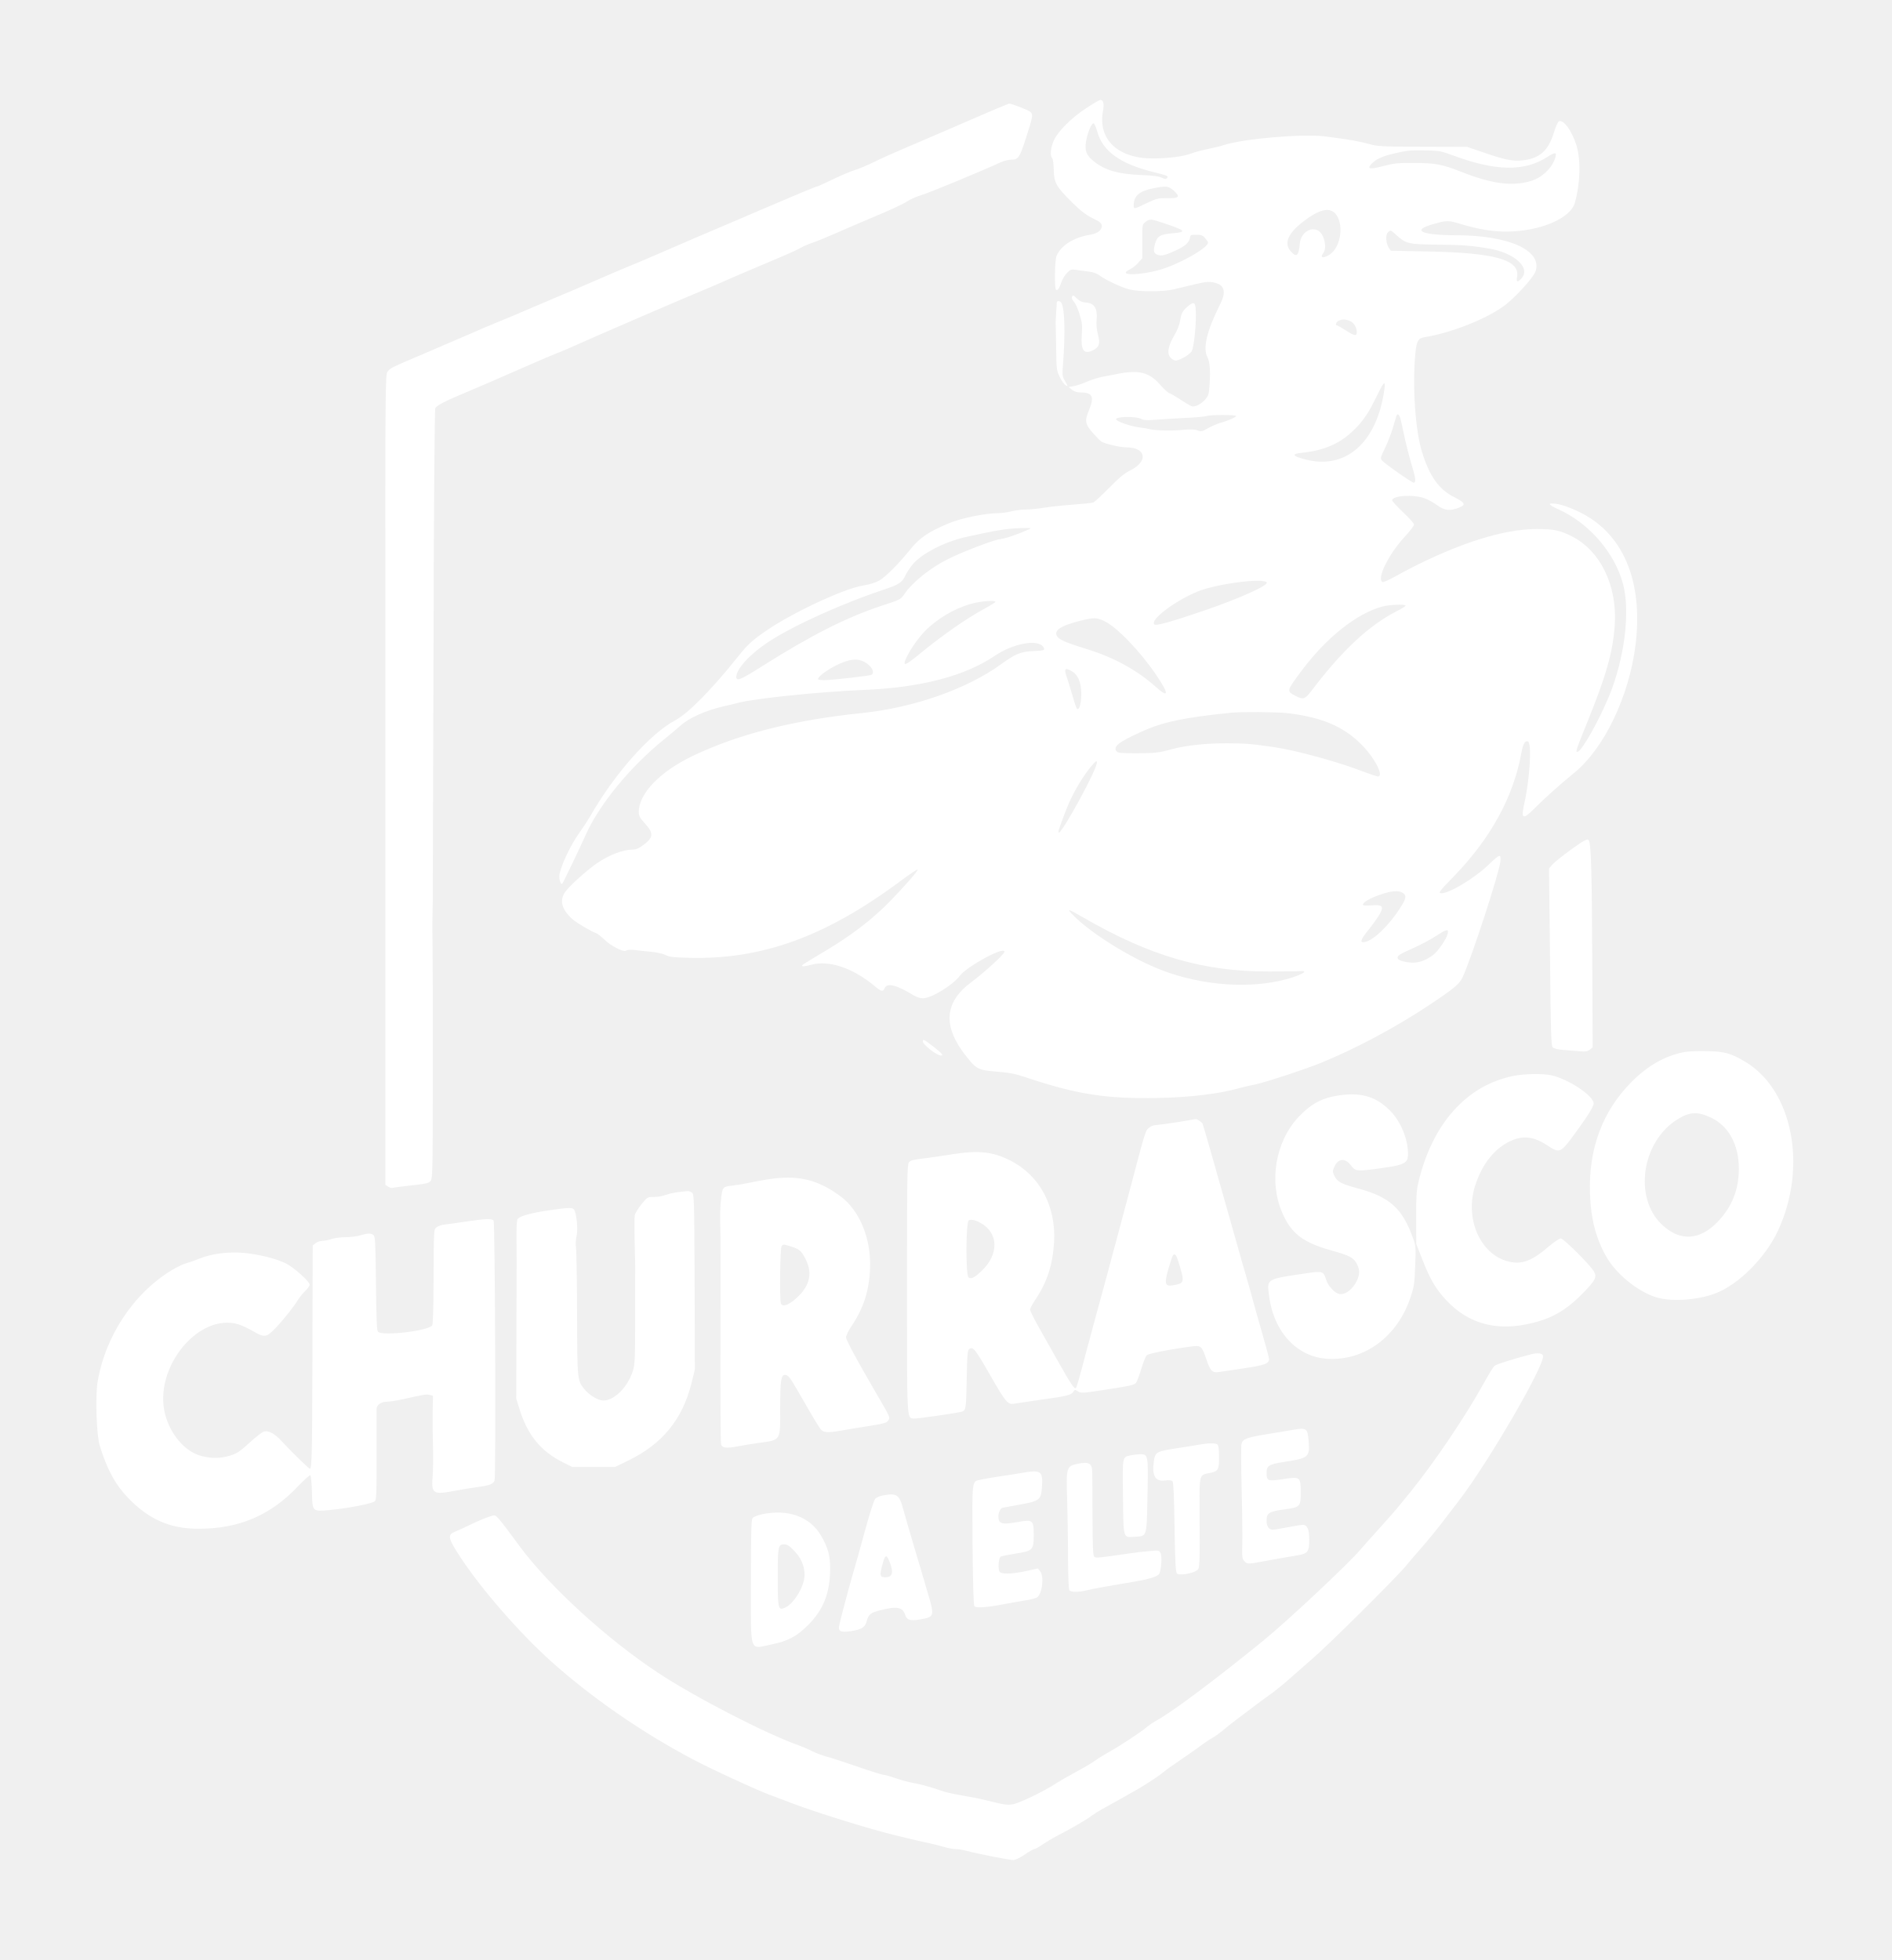
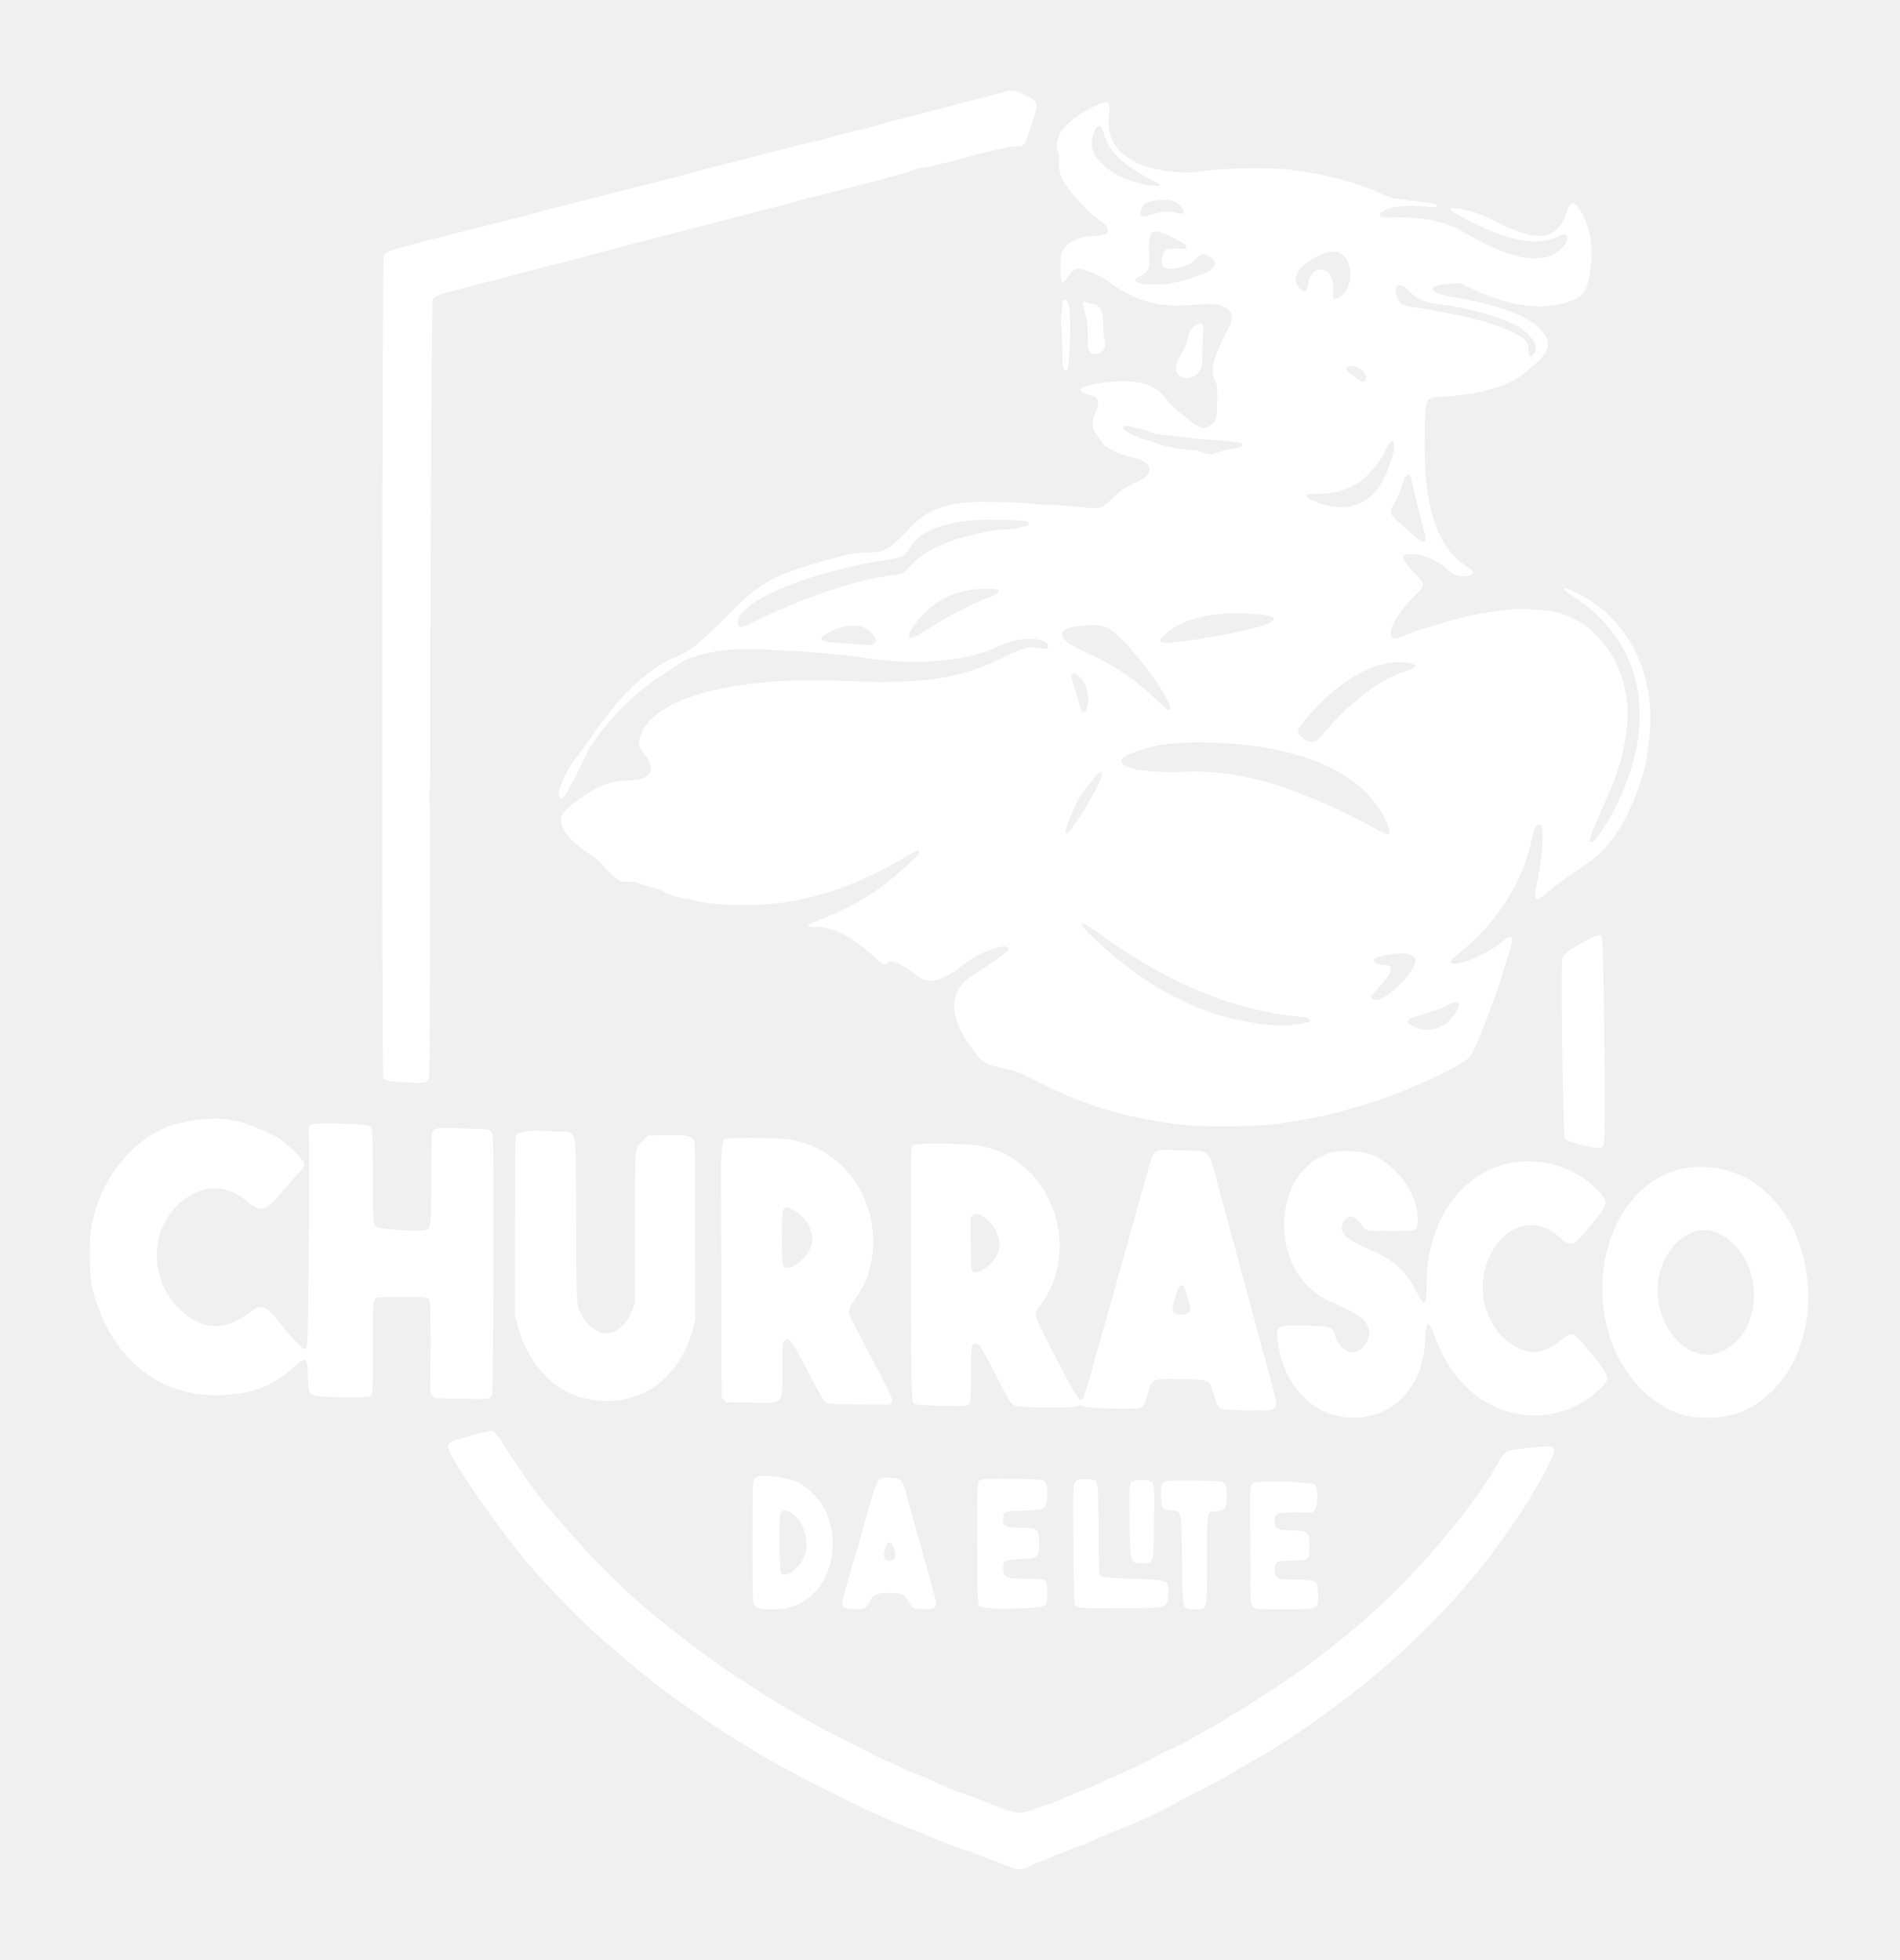
- <svg xmlns="http://www.w3.org/2000/svg" viewBox="488 476 1552 1608" width="1552" height="1608">
+ <svg xmlns="http://www.w3.org/2000/svg" viewBox="742 743 2307 2381" width="2307" height="2381">
  <defs>
    
  </defs>
-   <g transform="translate(0,2552) scale(0.1,-0.1)">
-     <path fill="#FFFFFF" d="M13788 19871 c-121 -80 -228 -187 -263 -263 -26 -56 -33 -126 -14 -145 7 -7 12 -49 13 -96 2 -106 20 -138 149 -266 71 -70 112 -102 168 -130 61 -30 75 -41 77 -62 4 -34 -34 -65 -91 -74 -137 -21 -245 -89 -280 -175 -15 -36 -18 -262 -5 -276 12 -12 27 7 43 56 9 28 31 64 48 81 29 30 34 31 81 24 28 -4 75 -10 103 -14 30 -4 65 -16 80 -29 46 -36 188 -103 250 -117 81 -20 278 -19 361 1 185 45 220 53 258 59 54 8 119 -9 139 -38 24 -35 18 -77 -25 -162 -100 -200 -133 -341 -96 -413 20 -40 26 -110 19 -218 -6 -90 -9 -100 -37 -132 -35 -40 -87 -65 -113 -54 -10 4 -50 28 -89 53 -38 26 -80 49 -91 53 -12 4 -47 36 -77 71 -90 102 -177 123 -356 86 -25 -5 -74 -14 -110 -21 -35 -6 -95 -25 -133 -41 -37 -17 -87 -33 -110 -37 l-41 -7 28 -23 c20 -15 42 -22 75 -22 92 0 109 -37 66 -140 -39 -92 -35 -118 29 -191 30 -34 62 -67 71 -72 36 -20 153 -47 203 -47 162 0 185 -111 38 -187 -55 -28 -96 -62 -181 -149 -60 -61 -118 -114 -127 -117 -9 -3 -84 -11 -165 -17 -81 -6 -187 -17 -236 -25 -48 -8 -115 -15 -150 -15 -34 0 -89 -7 -120 -15 -32 -8 -81 -15 -110 -15 -106 -1 -300 -40 -401 -82 -165 -68 -244 -121 -319 -216 -95 -118 -204 -227 -256 -256 -32 -17 -84 -33 -137 -41 -154 -25 -587 -228 -794 -373 -114 -79 -148 -111 -227 -210 -210 -264 -410 -467 -513 -521 -205 -108 -498 -437 -698 -787 -23 -39 -61 -97 -85 -130 -77 -104 -168 -300 -169 -365 0 -36 15 -70 25 -58 8 9 147 299 191 398 112 252 368 564 651 791 44 36 101 83 126 106 70 64 211 127 354 159 33 7 87 20 120 29 145 37 658 90 1035 106 464 19 826 114 1071 280 153 104 361 140 399 69 14 -25 8 -26 -95 -31 -92 -5 -140 -25 -251 -106 -282 -205 -721 -359 -1145 -402 -561 -58 -1014 -173 -1389 -353 -268 -129 -440 -308 -440 -459 0 -31 8 -47 50 -93 76 -84 72 -117 -24 -186 -26 -19 -51 -29 -75 -29 -79 0 -192 -43 -291 -110 -80 -54 -231 -190 -264 -238 -48 -70 -29 -143 60 -223 32 -29 157 -103 191 -113 12 -4 42 -27 66 -50 56 -56 164 -111 183 -95 10 8 33 9 72 5 31 -4 93 -11 137 -15 46 -4 95 -16 115 -26 29 -16 63 -20 194 -23 597 -16 1124 176 1734 631 73 54 136 96 139 93 7 -7 -94 -123 -221 -255 -148 -152 -316 -281 -533 -411 -214 -128 -198 -118 -190 -126 4 -4 34 1 68 10 146 42 344 -24 523 -173 56 -48 69 -50 84 -16 20 44 100 24 242 -64 19 -11 51 -21 70 -21 70 0 244 106 304 185 61 79 366 244 366 197 0 -19 -168 -173 -271 -249 -225 -166 -238 -365 -41 -611 83 -105 97 -111 249 -124 104 -8 150 -17 243 -48 411 -138 656 -176 1075 -168 264 5 497 33 661 78 40 11 107 27 149 35 79 17 395 120 525 173 281 113 617 292 895 477 204 136 246 171 273 227 71 153 301 856 310 951 6 65 -5 61 -97 -27 -119 -115 -334 -243 -393 -234 -20 3 -7 20 108 138 303 313 488 651 554 1012 14 76 29 104 54 95 33 -13 16 -306 -30 -509 -29 -131 -12 -137 89 -35 77 78 212 198 321 287 244 198 450 628 502 1045 60 478 -72 849 -369 1043 -90 59 -221 113 -291 120 -65 6 -55 -9 31 -48 251 -114 461 -358 528 -615 59 -226 11 -608 -115 -915 -84 -203 -220 -445 -258 -458 -21 -7 -14 14 74 231 159 390 215 587 230 807 23 324 -119 615 -356 732 -99 49 -142 57 -285 58 -293 0 -705 -138 -1167 -393 -48 -27 -92 -46 -98 -42 -47 29 51 229 183 371 42 46 77 91 77 100 0 9 -40 54 -90 101 -49 47 -90 91 -90 98 0 40 178 51 269 16 28 -10 74 -36 102 -57 59 -43 104 -48 179 -18 57 23 49 40 -40 85 -126 63 -202 169 -264 368 -56 176 -81 545 -56 805 11 114 22 131 83 141 205 34 478 139 632 246 92 63 257 243 273 297 51 169 -223 292 -654 292 -287 1 -369 40 -188 91 116 33 122 33 234 -1 139 -41 253 -60 362 -60 276 0 531 106 567 237 45 160 50 352 12 473 -38 119 -104 210 -143 195 -8 -3 -27 -46 -42 -95 -46 -149 -118 -211 -258 -226 -80 -8 -145 5 -318 65 l-135 46 -365 1 c-342 1 -370 3 -440 23 -75 21 -184 40 -360 62 -184 23 -672 -19 -830 -71 -30 -10 -92 -25 -138 -34 -46 -9 -106 -26 -133 -36 -58 -23 -189 -40 -313 -40 -287 0 -451 157 -408 390 11 58 3 90 -22 90 -8 0 -61 -31 -118 -69z m93 -190 c44 -161 186 -264 458 -332 123 -30 130 -34 113 -51 -9 -9 -19 -7 -44 5 -23 11 -72 17 -163 21 -191 7 -302 39 -394 114 -60 48 -74 86 -62 162 12 72 46 153 62 148 7 -2 20 -32 30 -67z m2924 -198 c344 -128 581 -131 766 -12 69 45 84 42 64 -14 -28 -81 -109 -156 -197 -182 -155 -46 -321 -24 -578 78 -154 60 -208 70 -385 70 -131 1 -163 -3 -250 -26 -110 -29 -134 -24 -94 19 35 37 87 62 181 84 119 27 130 28 263 26 113 -2 126 -5 230 -43z m-2300 -284 c60 -53 50 -67 -47 -65 -78 1 -88 -1 -172 -41 -104 -50 -106 -51 -106 -18 0 78 45 117 159 140 105 21 126 19 166 -16z m1325 -187 c79 -80 52 -282 -45 -342 -53 -33 -80 -25 -50 14 32 42 10 147 -36 180 -62 43 -147 -12 -156 -99 -9 -107 -28 -122 -77 -64 -55 64 -19 147 106 242 126 97 208 118 258 69z m-1394 -86 c172 -58 182 -70 62 -80 -102 -8 -127 -24 -144 -90 -15 -57 -10 -74 23 -87 31 -11 60 -4 148 36 77 35 111 67 117 105 3 23 7 25 52 24 40 0 53 -5 72 -28 13 -15 24 -31 24 -35 0 -37 -159 -135 -323 -200 -170 -68 -453 -85 -315 -19 19 9 49 33 66 53 l32 36 0 139 c0 138 0 139 26 159 35 27 43 27 160 -13z m1895 -91 c84 -76 99 -79 340 -82 206 -2 284 -8 427 -33 210 -36 342 -160 262 -245 -33 -35 -43 -31 -35 14 24 140 -182 198 -738 208 l-298 6 -16 23 c-24 37 -29 107 -8 127 22 22 22 22 66 -18z m-382 -706 c34 -12 61 -53 61 -94 0 -35 -18 -32 -91 15 -34 22 -66 40 -71 40 -18 0 -7 31 15 40 30 12 49 12 86 -1z m281 -604 c-69 -408 -320 -618 -639 -535 -110 28 -121 46 -34 55 177 18 303 70 412 171 89 82 137 153 209 303 61 126 73 128 52 6z m-1210 -178 c0 -10 -74 -42 -132 -57 -24 -7 -67 -26 -97 -42 -49 -29 -57 -30 -88 -19 -24 9 -57 10 -111 5 -97 -10 -231 -7 -280 5 -20 5 -60 12 -88 15 -73 9 -189 50 -189 67 0 22 157 25 202 4 25 -12 50 -15 101 -10 37 3 146 10 242 15 96 4 185 12 198 17 29 11 242 11 242 0z m1349 -24 c5 -21 17 -74 26 -117 16 -81 52 -221 80 -311 18 -62 19 -95 2 -95 -16 0 -234 153 -259 181 -16 19 -15 24 23 102 22 45 51 120 65 167 14 47 27 91 29 98 8 24 24 12 34 -25z m-3054 -908 c-78 -36 -185 -73 -230 -78 -53 -6 -310 -104 -429 -164 -145 -72 -291 -190 -356 -285 -30 -46 -36 -48 -186 -97 -291 -96 -583 -244 -992 -503 -167 -106 -202 -120 -202 -81 0 64 112 187 261 285 207 137 620 323 974 439 95 32 129 55 150 104 7 17 31 55 54 85 70 93 265 195 451 236 257 57 347 71 475 72 59 1 59 0 30 -13z m1955 -432 c24 -23 -224 -134 -526 -237 -268 -91 -382 -122 -395 -109 -37 37 162 189 352 269 149 62 531 114 569 77z m-2225 -162 c-3 -5 -45 -31 -93 -57 -147 -80 -337 -213 -516 -359 -81 -68 -126 -98 -133 -92 -18 19 79 181 160 265 100 103 241 188 382 228 80 23 211 32 200 15z m3365 -30 c0 -5 -32 -25 -72 -45 -229 -117 -450 -323 -705 -660 -48 -62 -63 -67 -122 -37 -79 41 -80 39 46 208 203 272 453 471 663 527 61 16 190 21 190 7z m-2474 -125 c102 -47 291 -242 425 -438 110 -161 111 -202 1 -104 -155 139 -344 242 -567 311 -178 55 -233 79 -247 111 -20 44 37 81 185 119 118 30 141 30 203 1z m-1966 -336 c58 -30 90 -87 59 -106 -15 -9 -319 -43 -386 -44 -29 0 -53 4 -53 8 0 27 116 105 205 138 75 29 125 30 175 4z m1706 -79 c49 -30 74 -93 74 -184 0 -76 -15 -130 -33 -124 -6 2 -22 48 -37 103 -16 54 -37 124 -48 156 -27 74 -16 85 44 49z m1759 -341 c284 -33 461 -107 610 -255 111 -110 191 -265 138 -265 -9 0 -62 18 -118 39 -202 79 -548 174 -730 201 -189 27 -228 31 -385 32 -170 1 -342 -17 -456 -48 -108 -30 -138 -33 -290 -34 -121 0 -154 3 -164 15 -32 39 15 77 199 160 179 82 350 118 741 158 80 8 371 6 455 -3z m-1599 -515 c-85 -180 -249 -465 -268 -465 -12 0 -6 20 58 187 53 137 147 295 227 381 39 42 32 -1 -17 -103z m2552 -961 c32 -22 28 -45 -22 -123 -90 -140 -212 -260 -284 -278 -52 -13 -45 14 26 101 38 48 80 107 93 132 32 61 17 74 -76 66 -43 -3 -65 -1 -65 6 0 19 61 55 144 83 91 32 151 36 184 13z m-2629 -197 c552 -320 994 -449 1530 -447 124 0 240 1 256 3 64 5 35 -19 -60 -51 -283 -92 -664 -80 -1007 34 -261 86 -635 311 -798 479 -52 53 -40 51 79 -18z m2997 -137 c-8 -40 -78 -143 -119 -174 -80 -61 -154 -77 -247 -53 -34 9 -45 17 -45 32 0 16 25 31 118 72 65 29 153 75 195 103 91 59 107 62 98 20z M13120 19895 c-19 -7 -105 -43 -190 -80 -85 -37 -236 -102 -335 -145 -99 -43 -241 -103 -315 -135 -74 -31 -178 -78 -232 -105 -53 -26 -121 -55 -152 -64 -31 -9 -112 -43 -181 -76 -68 -33 -128 -60 -133 -60 -9 0 -177 -70 -457 -190 -104 -45 -248 -107 -320 -137 -71 -30 -159 -67 -195 -83 -158 -68 -313 -135 -405 -175 -55 -24 -122 -52 -150 -63 -27 -11 -151 -63 -275 -117 -124 -54 -265 -115 -315 -135 -49 -21 -121 -52 -160 -68 -114 -50 -284 -121 -370 -156 -44 -18 -127 -53 -185 -79 -58 -25 -222 -96 -365 -157 -310 -132 -303 -129 -326 -160 -18 -24 -19 -105 -18 -2185 0 -1188 0 -2683 0 -3323 l0 -1162 23 -15 c13 -9 29 -13 37 -10 8 2 77 12 154 20 119 13 143 18 157 36 16 19 18 75 18 767 1 641 0 1050 -3 1297 0 33 0 89 1 125 1 36 1 85 2 110 0 25 3 940 6 2034 3 1271 9 1996 15 2008 10 19 74 54 179 98 129 54 428 183 590 255 91 40 194 84 230 98 36 13 115 47 176 75 105 48 783 341 979 423 50 20 149 63 220 94 72 32 198 86 280 120 239 101 308 131 345 153 19 11 64 30 99 42 35 12 123 48 195 80 72 32 219 95 326 140 107 44 218 96 245 114 28 19 84 44 125 56 62 18 492 196 650 269 25 11 63 21 86 21 57 0 68 16 118 171 59 184 62 196 40 220 -13 14 -162 72 -177 69 -1 -1 -18 -7 -37 -15z M13674 18326 c-4 -11 1 -26 15 -40 12 -13 33 -58 46 -102 22 -69 24 -91 19 -170 -9 -127 16 -164 89 -129 54 26 64 54 44 129 -11 43 -15 82 -11 127 8 89 -20 132 -86 137 -34 2 -53 11 -77 34 -28 27 -33 29 -39 14z M13549 18278 c0 -7 -2 -44 -5 -83 -3 -38 -5 -81 -4 -95 1 -14 2 -104 4 -200 2 -167 3 -177 29 -232 15 -32 37 -63 49 -69 21 -11 20 -10 -4 32 -25 43 -25 47 -17 153 18 247 13 439 -13 489 -10 20 -38 23 -39 5z M14621 18244 c-40 -34 -50 -53 -61 -117 -4 -30 -24 -80 -44 -113 -52 -89 -64 -148 -39 -182 11 -15 31 -28 44 -30 31 -3 121 49 136 79 16 36 33 182 33 292 0 110 -10 121 -69 71z M17766 13789 c-69 -50 -137 -105 -152 -122 l-27 -32 8 -725 c6 -620 9 -727 22 -742 10 -11 38 -18 91 -22 43 -4 103 -8 134 -11 45 -4 61 -1 80 14 l23 19 -3 614 c-3 859 -10 1076 -32 1088 -14 8 -44 -9 -144 -81z M12450 12216 c0 -26 115 -116 150 -116 23 0 6 20 -64 74 -78 60 -86 64 -86 42z M18703 12130 c-159 -29 -302 -109 -438 -245 -240 -241 -355 -550 -342 -919 7 -209 51 -375 138 -523 79 -135 247 -273 395 -323 121 -42 343 -29 496 29 191 73 411 294 514 516 242 524 120 1151 -269 1384 -119 70 -169 85 -312 87 -71 2 -153 -1 -182 -6z m204 -535 c151 -67 238 -224 237 -425 0 -167 -55 -307 -166 -426 -152 -162 -316 -173 -467 -29 -229 219 -165 672 122 857 102 66 168 71 274 23z M17305 11935 c-392 -74 -679 -395 -792 -885 -13 -59 -17 -119 -16 -286 l1 -210 51 -130 c64 -162 108 -238 194 -330 182 -196 416 -259 703 -189 173 41 291 112 431 258 90 94 103 120 80 163 -27 51 -250 274 -274 274 -12 0 -57 -31 -104 -71 -112 -97 -190 -133 -273 -127 -257 21 -419 332 -326 628 59 186 167 318 307 376 97 40 183 26 291 -46 90 -60 104 -56 190 58 121 162 185 261 185 289 0 64 -211 203 -351 232 -70 14 -210 12 -297 -4z M15875 11775 c-147 -20 -238 -68 -343 -179 -189 -202 -245 -529 -134 -784 73 -170 168 -244 394 -308 161 -45 191 -60 219 -114 28 -52 24 -98 -13 -160 -38 -62 -92 -96 -135 -85 -37 9 -90 68 -104 115 -21 70 -30 74 -155 55 -341 -50 -331 -44 -314 -184 38 -299 229 -505 482 -519 305 -16 573 184 680 508 28 85 32 112 37 255 6 150 5 164 -17 225 -88 247 -192 340 -452 410 -138 37 -169 54 -193 102 -16 33 -17 40 -3 71 30 74 90 81 138 16 33 -45 50 -48 173 -33 271 35 295 46 295 128 0 122 -61 269 -148 355 -112 113 -231 149 -407 126z M14540 11554 c-80 -13 -159 -23 -176 -24 -17 0 -43 -9 -57 -21 -31 -24 -29 -18 -161 -519 -26 -96 -62 -231 -80 -300 -19 -69 -51 -188 -71 -265 -43 -163 -67 -248 -129 -475 -25 -91 -56 -208 -70 -260 -66 -251 -83 -310 -90 -317 -12 -12 -42 33 -142 210 -50 89 -123 219 -163 289 -39 69 -71 134 -71 144 0 10 21 49 46 86 94 140 140 285 151 468 16 297 -119 548 -361 670 -144 72 -260 84 -476 50 -69 -11 -163 -25 -210 -31 -115 -14 -126 -17 -144 -35 -14 -14 -16 -124 -16 -1032 0 -1097 -1 -1064 53 -1070 22 -3 310 38 382 53 50 11 50 9 55 266 4 216 7 243 23 253 30 19 48 -4 169 -215 129 -225 145 -244 198 -235 19 3 116 18 215 32 217 30 250 38 269 65 13 20 15 20 39 4 24 -15 36 -15 194 9 230 35 263 42 280 59 8 8 28 59 44 113 16 55 37 106 47 116 15 14 199 50 378 73 65 8 74 -1 109 -104 33 -99 50 -116 107 -107 24 4 117 18 207 31 168 25 201 38 201 76 0 10 -25 105 -56 211 -31 106 -64 226 -75 266 -10 40 -30 109 -43 155 -14 45 -75 260 -136 477 -148 524 -227 801 -235 821 -5 13 -50 42 -58 38 -1 -1 -67 -12 -147 -25z m-1604 -834 c133 -83 136 -248 5 -378 -62 -62 -95 -79 -116 -62 -24 20 -22 455 2 468 20 12 61 1 109 -28z m1592 -262 c5 -7 21 -53 35 -102 33 -116 29 -126 -63 -141 -70 -11 -73 15 -18 193 19 63 28 72 46 50z M11175 11084 c-49 -8 -119 -21 -155 -29 -36 -8 -93 -17 -126 -21 -84 -9 -87 -11 -98 -101 -9 -73 -10 -123 -6 -318 1 -44 1 -441 0 -882 -1 -441 1 -811 5 -822 9 -31 45 -35 137 -17 46 9 116 20 156 26 204 28 192 11 192 286 0 229 7 274 39 274 29 0 39 -14 157 -220 64 -113 126 -215 137 -227 24 -27 57 -29 171 -9 45 8 146 25 225 37 124 20 145 26 158 46 17 25 19 20 -117 253 -142 244 -230 407 -230 429 0 13 20 54 45 91 99 149 144 287 152 470 11 246 -85 480 -243 596 -190 140 -353 177 -599 138z m189 -549 c73 -22 91 -37 125 -106 63 -125 29 -237 -102 -341 -51 -40 -91 -49 -101 -22 -12 31 -7 459 6 472 15 15 13 15 72 -3z M10445 10980 c-33 -4 -80 -14 -104 -23 -24 -10 -67 -17 -97 -17 -53 0 -53 0 -103 -61 -27 -34 -51 -74 -54 -89 -3 -15 -3 -112 -1 -216 3 -104 5 -196 5 -204 -1 -8 -1 -191 -1 -406 0 -365 -1 -395 -20 -455 -41 -129 -151 -239 -240 -239 -44 0 -114 42 -157 94 -57 70 -58 76 -59 616 -1 272 -5 516 -9 542 -4 29 -2 67 5 99 13 54 -1 190 -22 217 -14 17 -51 15 -208 -8 -137 -20 -229 -45 -252 -68 -9 -9 -12 -58 -11 -190 1 -97 2 -202 1 -232 0 -30 -1 -280 -2 -555 l-1 -500 28 -90 c66 -210 176 -344 357 -433 l74 -37 176 0 176 0 109 53 c277 135 442 336 516 629 l29 116 -2 719 c-3 699 -4 720 -22 734 -11 8 -27 13 -35 12 -9 0 -43 -4 -76 -8z M8715 10740 c-66 -10 -146 -21 -178 -25 -37 -4 -66 -14 -78 -26 -21 -21 -20 12 -23 -494 0 -159 -5 -298 -10 -307 -22 -46 -414 -92 -446 -53 -9 11 -13 112 -16 397 -4 346 -6 384 -21 396 -22 16 -47 15 -107 -3 -27 -8 -82 -15 -121 -15 -40 0 -92 -7 -115 -15 -23 -8 -57 -15 -75 -15 -18 0 -43 -9 -56 -19 l-24 -19 -2 -883 c-2 -842 -5 -949 -21 -949 -9 1 -162 150 -228 223 -59 64 -109 93 -148 83 -15 -4 -68 -45 -118 -91 -79 -73 -102 -88 -158 -106 -84 -27 -167 -26 -255 1 -125 40 -240 178 -281 339 -96 380 275 834 602 736 27 -8 80 -33 118 -55 96 -56 112 -54 190 28 65 69 145 170 183 232 12 19 38 51 57 69 20 19 36 42 36 52 0 25 -128 140 -193 173 -77 39 -221 75 -346 87 -125 12 -269 -7 -366 -47 -33 -14 -79 -30 -102 -36 -23 -5 -77 -31 -120 -56 -317 -191 -552 -546 -613 -924 -19 -117 -8 -435 18 -518 61 -197 129 -322 237 -433 167 -173 343 -250 575 -249 332 0 590 110 816 350 51 53 96 93 100 89 5 -5 11 -67 13 -138 4 -162 2 -160 141 -148 166 16 362 55 377 75 11 15 13 93 12 379 0 198 0 368 0 378 2 31 38 57 82 57 22 0 82 9 132 20 177 40 195 43 222 36 l27 -7 -3 -132 c-1 -73 0 -202 3 -287 2 -85 1 -193 -3 -240 -12 -144 3 -154 175 -122 61 12 148 26 194 32 98 13 129 25 139 54 12 37 4 2118 -8 2133 -15 17 -66 15 -214 -7z M17435 9648 c-140 -36 -282 -81 -296 -94 -10 -9 -50 -74 -90 -147 -145 -263 -403 -645 -591 -877 -46 -56 -96 -119 -113 -139 -16 -20 -84 -97 -150 -170 -66 -73 -136 -151 -155 -174 -98 -116 -600 -587 -797 -747 -392 -319 -732 -574 -867 -650 -32 -18 -73 -45 -90 -60 -43 -38 -227 -159 -311 -205 -38 -21 -88 -52 -111 -69 -23 -17 -92 -58 -154 -91 -61 -33 -134 -75 -161 -92 -96 -65 -313 -170 -363 -176 -47 -7 -66 -4 -236 38 -36 9 -119 25 -185 36 -66 11 -143 29 -170 40 -64 24 -177 55 -235 64 -25 3 -84 20 -132 36 -47 16 -94 29 -104 29 -10 0 -108 31 -218 69 -111 38 -223 75 -251 81 -27 7 -77 26 -110 42 -33 17 -82 38 -110 48 -271 95 -848 393 -1155 595 -418 275 -893 709 -1137 1039 -179 243 -193 259 -217 253 -43 -11 -113 -39 -191 -77 -44 -22 -97 -46 -118 -54 -70 -28 -65 -52 44 -218 175 -264 480 -614 739 -847 329 -296 751 -588 1170 -808 157 -83 538 -258 645 -296 39 -14 118 -44 178 -67 188 -71 616 -204 812 -252 44 -10 118 -29 165 -40 47 -11 108 -25 135 -30 28 -6 78 -19 113 -29 34 -10 79 -19 100 -19 21 0 65 -7 97 -16 87 -23 345 -74 377 -74 17 0 55 19 94 45 36 25 71 45 79 45 7 0 37 17 66 37 30 20 81 51 114 68 112 58 250 137 285 165 19 14 62 42 95 60 64 35 166 92 280 157 76 43 198 124 230 153 11 10 63 47 115 82 52 35 129 89 170 119 41 31 89 63 107 72 17 9 51 34 76 54 24 21 75 61 113 90 38 29 106 80 152 115 46 35 113 84 149 109 35 26 99 78 141 116 43 38 127 112 187 164 129 110 688 665 766 760 30 36 89 106 133 155 43 49 120 143 170 208 50 65 110 144 134 175 238 309 701 1105 690 1186 -4 24 -42 29 -103 13z M15490 9030 c-25 -5 -119 -20 -210 -35 -175 -28 -206 -40 -216 -82 -4 -14 -3 -173 1 -352 5 -179 7 -385 6 -458 -3 -123 -2 -132 19 -153 24 -24 24 -24 205 10 55 10 143 26 195 34 121 19 130 28 130 135 0 85 -16 121 -53 121 -12 0 -68 -9 -125 -20 -56 -11 -111 -20 -122 -20 -31 0 -50 28 -50 74 0 63 19 75 141 92 136 19 139 22 139 139 0 130 -4 132 -145 110 -124 -19 -135 -15 -135 50 0 60 18 72 141 91 204 31 214 39 204 169 -8 107 -17 114 -125 95z M14730 8910 c-25 -5 -112 -18 -194 -31 -170 -26 -180 -31 -191 -108 -16 -119 11 -167 91 -157 37 4 55 2 63 -7 7 -9 13 -136 16 -378 5 -294 9 -367 20 -378 17 -18 122 -2 161 24 27 17 27 11 24 537 -1 245 0 248 76 262 77 14 84 25 84 129 0 59 -4 97 -12 105 -13 13 -69 14 -138 2z M14153 8820 c-67 -16 -65 -2 -61 -335 4 -354 -1 -339 95 -333 104 7 99 -10 106 336 7 342 7 343 -66 341 -23 -1 -57 -5 -74 -9z M13720 8751 c-92 -19 -95 -31 -86 -295 3 -105 7 -312 7 -461 1 -170 5 -275 11 -282 14 -17 80 -16 148 1 52 13 175 35 390 71 120 20 188 42 200 64 16 32 24 146 10 170 -11 22 -16 23 -88 16 -43 -3 -120 -12 -172 -20 -252 -37 -269 -38 -283 -27 -11 9 -14 74 -15 324 -1 172 -1 336 -2 365 0 78 -24 93 -120 74z M13250 8674 c-41 -7 -122 -20 -180 -28 -58 -9 -123 -20 -144 -25 -76 -18 -71 16 -68 -534 3 -327 8 -496 15 -505 13 -16 109 -9 247 18 52 10 129 24 170 30 41 6 85 17 97 25 43 28 60 172 25 215 l-18 22 -97 -21 c-114 -25 -199 -27 -216 -7 -17 20 -10 117 9 126 8 4 62 15 120 24 143 22 150 30 150 153 0 120 -8 128 -120 108 -143 -26 -170 -19 -170 46 0 29 19 68 33 69 1 0 62 11 136 25 173 31 182 39 189 155 7 124 -10 134 -178 104z M12117 8490 c-21 -4 -47 -16 -57 -26 -11 -12 -44 -115 -85 -264 -37 -135 -79 -288 -95 -340 -30 -100 -109 -397 -117 -441 -8 -43 16 -53 98 -41 86 13 115 31 128 80 17 60 31 71 115 92 135 34 181 25 201 -38 13 -43 42 -52 122 -38 120 21 121 24 62 223 -22 76 -71 242 -109 368 -38 127 -78 268 -91 314 -32 121 -53 134 -172 111z m57 -535 c39 -93 30 -135 -31 -135 -44 0 -48 13 -28 91 25 94 35 102 59 44z M11126 8336 c-34 -8 -65 -21 -73 -31 -10 -15 -13 -116 -13 -520 0 -608 -18 -554 174 -515 127 26 202 65 292 155 130 129 184 268 184 470 0 102 -18 167 -72 262 -91 160 -272 226 -492 179z m270 -300 c56 -58 84 -124 84 -197 0 -89 -84 -232 -157 -267 -60 -28 -63 -16 -63 251 0 251 3 267 52 267 25 0 43 -11 84 -54z" />
+   <g transform="translate(0,3828) scale(0.1,-0.1)">
+     <path fill="#FFFFFF" d="M19620 29734 c-25 -8 -218 -59 -430 -113 -885 -229 -1089 -283 -1160 -307 -41 -14 -111 -32 -155 -40 -86 -15 -302 -70 -425 -109 -41 -13 -95 -27 -120 -30 -46 -7 -173 -39 -680 -170 -162 -42 -418 -107 -568 -145 -151 -39 -277 -72 -281 -75 -4 -2 -223 -59 -487 -126 -263 -66 -526 -133 -584 -148 -58 -15 -215 -55 -350 -89 -135 -34 -285 -73 -335 -86 -49 -14 -139 -38 -200 -54 -60 -17 -157 -41 -215 -55 -58 -14 -213 -53 -345 -87 -132 -34 -307 -79 -390 -100 -784 -200 -788 -201 -814 -260 -22 -51 -27 -9939 -5 -9982 20 -38 55 -45 287 -57 217 -12 240 -9 264 39 10 20 13 228 14 955 0 512 2 1256 3 1655 2 399 -1 749 -6 777 -6 33 -5 74 1 110 6 36 10 274 9 613 0 305 -1 587 -1 625 -1 1513 18 4706 28 4731 19 46 69 66 350 138 562 144 923 238 980 256 33 11 122 33 197 49 76 17 190 46 255 65 166 48 956 255 1553 407 107 27 254 65 325 85 72 19 202 53 290 75 291 72 429 109 520 139 50 16 135 38 190 49 55 12 150 34 210 51 61 16 278 73 484 125 206 53 405 109 442 126 42 18 100 33 151 40 46 5 178 35 293 65 592 156 788 202 850 197 90 -7 100 6 179 245 97 289 96 294 -85 382 -112 55 -155 61 -239 34z M20737 29570 c-351 -160 -532 -374 -470 -554 18 -49 21 -75 16 -133 -11 -139 46 -259 213 -446 142 -160 178 -194 280 -264 161 -110 126 -191 -81 -192 -189 -2 -333 -83 -382 -214 -6 -18 -12 -90 -12 -164 -1 -200 20 -229 89 -119 75 118 115 125 298 52 72 -28 143 -64 170 -85 302 -239 607 -336 964 -310 303 22 336 23 405 4 154 -42 192 -138 113 -285 -184 -343 -227 -518 -160 -640 24 -44 25 -50 24 -237 -2 -216 -15 -259 -87 -303 -98 -60 -120 -49 -435 216 -24 20 -69 70 -99 110 -66 88 -142 142 -258 181 -161 56 -582 30 -762 -47 -53 -22 -16 -62 79 -85 123 -31 143 -80 87 -210 -55 -129 -52 -192 14 -279 23 -31 51 -70 62 -88 45 -72 187 -143 377 -186 250 -58 269 -205 40 -301 -128 -54 -190 -96 -306 -208 -120 -116 -123 -116 -320 -98 -278 26 -410 35 -492 35 -45 0 -106 5 -135 10 -63 13 -359 23 -649 22 -376 0 -631 -89 -820 -287 -284 -298 -332 -326 -560 -330 -149 -3 -219 -16 -485 -91 -656 -185 -788 -258 -1199 -670 -367 -366 -461 -441 -642 -509 -202 -76 -518 -330 -717 -576 -165 -206 -213 -269 -306 -407 -55 -81 -122 -173 -149 -204 -126 -143 -259 -432 -232 -503 21 -54 58 -29 110 75 18 36 40 76 50 90 10 14 53 99 96 190 104 218 134 271 218 382 243 322 515 575 831 772 61 38 133 86 160 106 154 114 571 191 940 174 442 -20 559 -26 690 -39 83 -8 211 -19 285 -25 74 -6 203 -21 285 -35 669 -107 1284 -56 1685 140 243 118 590 111 590 -12 0 -26 -42 -31 -130 -13 -102 20 -177 -1 -395 -109 -543 -270 -997 -337 -1975 -293 -1350 62 -2356 -225 -2461 -700 -16 -76 -3 -120 57 -190 156 -181 78 -316 -183 -318 -211 -1 -360 -54 -582 -209 -188 -131 -258 -212 -247 -287 18 -135 133 -260 401 -439 58 -39 94 -72 125 -116 43 -58 114 -121 189 -167 28 -17 45 -19 105 -15 64 4 80 1 162 -31 50 -19 118 -39 151 -45 37 -6 78 -21 109 -41 57 -36 178 -75 284 -90 41 -7 109 -20 150 -30 218 -54 756 -59 1060 -9 538 89 932 244 1567 615 24 14 35 16 43 8 18 -18 1 -41 -99 -136 -330 -315 -616 -501 -1021 -667 -96 -40 -185 -76 -198 -82 -53 -21 -22 -44 55 -41 211 10 474 -125 734 -375 81 -77 112 -89 153 -58 56 42 125 10 384 -177 122 -88 289 -40 531 152 209 167 581 290 547 182 -7 -21 -291 -226 -414 -298 -321 -188 -325 -509 -12 -922 119 -158 142 -171 410 -230 122 -28 151 -39 290 -111 624 -322 1092 -468 1800 -561 275 -36 947 -30 1210 10 500 77 653 111 1095 247 446 137 1108 441 1223 561 79 82 347 800 497 1329 44 157 15 171 -120 58 -137 -115 -399 -237 -541 -252 -93 -10 -85 30 24 117 469 374 785 863 893 1384 36 176 79 231 125 161 31 -48 -5 -464 -62 -703 -45 -193 -14 -222 116 -106 80 71 260 205 412 305 215 141 319 245 461 457 154 230 319 662 351 913 3 24 13 100 22 168 108 809 -250 1524 -914 1828 -147 67 -158 35 -19 -53 854 -541 1057 -1498 541 -2544 -120 -243 -261 -450 -306 -450 -41 0 -25 50 132 405 201 456 261 656 301 998 72 634 -310 1260 -846 1386 -181 42 -501 55 -679 27 -50 -8 -140 -22 -201 -31 -216 -31 -664 -156 -948 -264 -139 -54 -159 -57 -181 -35 -62 62 61 293 261 491 158 155 159 135 -24 332 -133 143 -135 191 -8 191 153 0 318 -71 453 -193 68 -61 105 -77 180 -77 131 0 162 47 68 105 -384 237 -547 723 -533 1584 9 493 4 482 209 492 447 23 814 127 996 281 34 29 100 86 147 126 182 156 192 279 33 434 -154 150 -526 284 -1008 362 -347 57 -378 152 -55 171 l110 6 85 -41 c508 -250 943 -307 1276 -169 143 60 174 107 213 324 53 302 9 582 -123 779 -76 113 -115 104 -160 -35 -108 -333 -340 -369 -821 -129 -184 92 -241 116 -350 145 -246 65 -312 47 -152 -42 546 -305 931 -393 1204 -275 91 40 95 41 116 30 58 -30 -37 -179 -151 -237 -224 -114 -584 -31 -1042 240 -282 168 -534 220 -994 206 -102 -3 -105 45 -5 95 93 47 306 59 568 32 52 -5 63 -4 59 7 -7 23 -54 40 -136 49 -81 9 -274 34 -380 49 -38 6 -102 28 -160 55 -315 146 -714 250 -1137 297 -255 29 -883 13 -1097 -27 -152 -29 -499 11 -668 77 -321 124 -452 332 -408 647 18 133 -9 148 -155 82z m60 -262 c6 -7 22 -51 36 -98 63 -205 224 -361 546 -530 156 -81 164 -95 51 -86 -387 34 -750 277 -750 502 0 138 73 269 117 212z m885 -904 c52 -27 118 -94 118 -121 0 -33 -22 -38 -91 -18 -85 23 -159 20 -259 -11 -131 -40 -168 -42 -176 -10 -8 32 18 106 46 131 48 43 296 63 362 29z m-54 -423 c169 -83 204 -107 200 -134 -3 -21 -6 -22 -113 -18 -137 4 -154 -6 -180 -101 -39 -146 47 -179 279 -107 60 18 78 29 126 80 66 69 96 75 165 34 117 -68 83 -159 -80 -214 -33 -11 -91 -32 -129 -46 -182 -69 -393 -97 -570 -77 -133 15 -152 49 -55 99 103 55 114 85 105 284 -12 273 32 308 252 200z m2072 -206 c157 -81 161 -411 6 -526 -59 -43 -102 -38 -98 11 2 19 4 67 5 105 5 257 -272 291 -303 38 -12 -94 -36 -112 -90 -67 -131 111 -50 278 195 399 127 63 216 76 285 40z m824 -450 c107 -113 195 -152 401 -175 353 -40 824 -182 975 -294 153 -114 209 -220 157 -297 -41 -62 -72 -49 -73 31 -1 98 -23 131 -124 190 -167 97 -531 211 -830 260 -41 7 -122 23 -180 35 -58 13 -163 31 -235 40 -153 19 -181 32 -214 99 -78 157 7 234 123 111z m-603 -940 c87 -45 124 -175 49 -175 -18 0 -179 120 -192 144 -27 49 68 69 143 31z m-2754 -719 c21 -8 59 -17 86 -21 26 -3 76 -19 110 -35 63 -29 68 -30 387 -65 74 -8 167 -19 205 -24 39 -6 108 -11 155 -11 47 0 134 -7 195 -15 60 -9 129 -18 153 -21 81 -10 64 -56 -26 -69 -97 -14 -193 -36 -234 -55 -57 -26 -105 -25 -169 4 -40 18 -80 26 -156 30 -123 8 -316 46 -407 80 -36 14 -100 34 -143 46 -96 26 -256 108 -261 134 -7 36 41 46 105 22z m3179 -188 c35 -57 -59 -357 -164 -522 -168 -264 -464 -338 -790 -198 -139 60 -139 97 0 94 402 -11 675 163 871 555 40 78 65 100 83 71z m202 -411 c6 -7 23 -69 37 -138 23 -108 96 -404 140 -568 24 -89 -9 -116 -77 -63 -92 70 -316 276 -327 298 -17 39 -15 49 39 148 27 50 66 141 85 201 45 136 69 164 103 122z m-4660 -549 c42 -21 36 -51 -13 -61 -22 -5 -68 -15 -102 -23 -34 -8 -99 -14 -145 -14 -46 0 -123 -9 -173 -19 -283 -60 -346 -75 -452 -112 -238 -82 -409 -185 -535 -323 -76 -83 -86 -87 -258 -111 -444 -61 -1093 -286 -1702 -591 -92 -46 -128 -39 -128 24 1 258 883 625 1845 767 161 24 188 40 250 149 101 177 390 300 770 327 166 11 610 2 643 -13z m-364 -828 c59 -22 26 -54 -104 -101 -196 -71 -529 -248 -809 -431 -180 -117 -204 -47 -50 147 207 261 479 389 836 394 56 0 113 -3 127 -9z m3161 -300 c438 -37 157 -165 -645 -293 -510 -82 -598 -76 -482 35 222 211 617 301 1127 258z m-4770 -166 c91 -43 159 -130 135 -174 -20 -38 -44 -42 -178 -31 -70 6 -196 16 -280 21 -241 15 -260 57 -67 146 157 73 290 86 390 38z m2966 -5 c229 -120 859 -974 736 -997 -12 -2 -64 41 -155 130 -217 212 -469 390 -719 509 -288 137 -332 161 -377 203 -106 98 -35 166 198 186 165 15 245 7 317 -31z m3673 -429 c88 -20 69 -51 -54 -90 -319 -99 -704 -394 -1029 -788 -76 -92 -122 -100 -215 -34 -102 71 -98 93 42 259 408 483 896 737 1256 653z m-4018 -166 c82 -81 122 -230 93 -348 -26 -110 -73 -97 -103 28 -9 41 -35 130 -57 197 -43 136 -44 140 -27 157 22 22 48 13 94 -34z m1779 -804 c997 -63 1670 -385 1929 -923 88 -181 65 -220 -79 -136 -202 118 -629 324 -835 403 -52 20 -115 45 -140 55 -429 175 -948 273 -1353 256 -388 -17 -701 19 -774 87 -72 67 13 122 327 210 196 55 535 73 925 48z m-1508 -366 c24 -62 -392 -757 -437 -729 -19 12 -10 56 36 168 85 206 129 288 220 402 137 174 165 199 181 159z m17 -1982 c810 -581 1587 -898 2374 -971 102 -9 132 -20 132 -47 0 -24 -17 -28 -248 -58 -204 -27 -703 58 -997 169 -437 166 -719 333 -1140 673 -156 127 -385 349 -385 374 0 39 50 12 264 -140z m3698 -213 c110 -30 119 -88 33 -210 -163 -228 -403 -399 -469 -333 -24 23 -22 28 56 112 205 221 224 302 70 302 -83 0 -135 52 -82 80 84 45 307 73 392 49z m616 -611 c7 -55 -91 -193 -175 -245 -129 -82 -298 -82 -415 -1 -66 45 -31 76 142 123 145 40 247 78 338 125 70 36 106 36 110 -2z M20332 27198 c-7 -7 -12 -38 -12 -70 0 -31 -5 -80 -11 -109 -8 -38 -8 -71 0 -123 6 -39 12 -170 13 -290 2 -232 9 -267 53 -250 20 8 21 18 34 219 29 448 -2 698 -77 623z M20570 27174 c0 -11 14 -73 31 -139 28 -108 31 -134 30 -262 -2 -186 15 -223 103 -223 84 0 125 76 99 181 -10 42 -15 104 -14 177 1 153 -36 231 -118 248 -33 6 -99 24 -117 31 -9 3 -14 -2 -14 -13z M21945 26901 c-45 -27 -83 -77 -90 -116 -3 -19 -8 -52 -11 -72 -3 -21 -32 -83 -64 -139 -88 -152 -99 -219 -44 -283 63 -75 226 -28 271 79 11 25 16 86 19 228 2 107 6 214 10 237 11 78 -27 106 -91 66z M26635 19395 c-182 -102 -230 -142 -241 -200 -19 -104 10 -2143 32 -2172 25 -34 98 -60 283 -98 146 -30 173 -28 191 21 24 63 1 2481 -24 2519 -27 41 -59 32 -241 -70z M9735 17233 c-218 -44 -245 -52 -331 -92 -441 -207 -775 -658 -870 -1173 -39 -214 -32 -615 14 -793 204 -791 770 -1275 1491 -1275 399 0 689 103 939 334 160 148 175 139 182 -109 6 -212 10 -219 126 -236 93 -14 572 -19 607 -6 59 20 59 17 56 606 -2 592 -4 578 59 598 15 4 154 8 309 8 363 0 326 29 330 -263 2 -119 4 -244 5 -277 1 -33 0 -94 -2 -135 -2 -41 -3 -149 -3 -240 0 -91 -1 -186 -1 -212 -1 -39 4 -53 27 -75 l27 -28 308 -7 c340 -8 362 -6 389 45 18 32 25 3080 8 3157 -16 73 -22 74 -368 82 -341 9 -346 8 -368 -50 -7 -17 -11 -222 -12 -567 -2 -605 -1 -591 -72 -615 -67 -22 -500 1 -577 31 -58 23 -58 25 -59 625 -2 594 -2 591 -56 612 -36 14 -311 26 -523 23 -216 -3 -204 9 -199 -188 2 -81 3 -175 2 -208 -1 -33 -1 -197 0 -365 1 -168 1 -339 0 -380 0 -41 -4 -408 -8 -815 -8 -887 0 -840 -127 -717 -39 37 -113 119 -164 182 -51 63 -110 136 -131 162 -103 125 -167 130 -309 23 -294 -224 -574 -204 -840 60 -398 395 -350 1050 99 1349 237 158 495 144 717 -39 191 -157 223 -147 483 160 56 65 127 147 158 181 72 78 78 95 46 142 -67 100 -242 254 -352 310 -136 68 -349 152 -427 166 -46 9 -103 20 -128 25 -89 20 -324 11 -455 -16z M13797 17101 c-49 -10 -96 -25 -105 -35 -16 -15 -17 -96 -17 -1104 l0 -1087 32 -125 c115 -443 410 -777 773 -875 628 -168 1175 165 1354 825 l31 115 -1 1083 c0 1071 -1 1083 -21 1110 -37 50 -102 58 -410 50 l-142 -3 -62 -60 c-106 -104 -97 -8 -97 -1055 l0 -915 -26 -74 c-81 -230 -267 -352 -422 -276 -75 37 -173 135 -207 208 -57 118 -56 102 -59 1147 -4 1186 22 1064 -228 1075 -74 3 -173 7 -220 10 -57 2 -114 -2 -173 -14z M16215 17010 c-21 -24 -40 -198 -38 -365 0 -55 2 -702 4 -1437 l4 -1338 28 -27 27 -28 288 -3 c429 -5 392 -43 395 403 2 318 2 325 24 346 56 56 73 34 285 -371 93 -179 179 -336 191 -349 43 -47 60 -49 441 -52 l358 -3 19 23 c31 39 64 -35 -301 671 -90 173 -174 335 -187 359 -34 65 -30 108 14 172 157 228 189 295 229 485 149 702 -288 1387 -961 1507 -156 28 -796 33 -820 7z m845 -862 c150 -75 252 -263 221 -409 -35 -160 -266 -349 -339 -276 -22 23 -30 177 -24 465 6 280 10 286 142 220z M18512 16940 c-34 -32 -33 13 -29 -1571 4 -1670 -1 -1553 69 -1579 37 -14 532 -27 593 -16 68 13 68 18 70 388 2 322 2 330 23 351 54 54 74 26 296 -403 158 -306 164 -316 214 -337 58 -24 672 -31 746 -8 56 18 58 18 94 -1 43 -22 605 -38 672 -19 45 13 70 58 106 187 47 173 45 173 398 166 349 -7 343 -5 396 -182 62 -204 38 -193 421 -198 399 -4 380 -30 273 364 -37 134 -88 324 -114 423 -26 99 -64 239 -84 310 -19 72 -55 204 -79 295 -39 145 -100 371 -277 1020 -26 96 -75 279 -109 405 -97 359 -62 331 -433 341 -345 9 -322 24 -398 -252 -73 -264 -212 -762 -265 -949 -20 -71 -97 -346 -171 -610 -75 -264 -151 -532 -169 -595 -19 -63 -41 -144 -50 -180 -9 -36 -29 -108 -45 -160 -16 -52 -41 -134 -55 -182 -51 -175 -66 -160 -307 307 -351 679 -331 618 -243 736 534 717 108 1813 -755 1943 -177 27 -761 31 -788 6z m851 -872 c148 -93 226 -272 184 -419 -40 -137 -243 -297 -312 -246 -19 15 -20 29 -23 336 l-3 321 25 25 c31 31 58 27 129 -17z m2452 -882 c14 -33 65 -226 65 -246 0 -55 -138 -83 -194 -39 -33 26 -33 48 3 175 48 172 87 205 126 110z M23604 16856 c-754 -215 -795 -1446 -59 -1801 61 -29 164 -77 229 -106 260 -115 339 -269 225 -436 -107 -155 -288 -105 -359 101 -43 126 -40 125 -358 133 -340 8 -362 -1 -347 -156 48 -501 361 -884 778 -951 554 -89 994 312 1016 927 8 233 34 257 99 92 131 -332 219 -476 404 -660 450 -448 1168 -459 1616 -25 139 134 137 138 -102 434 -220 273 -225 275 -368 160 -133 -107 -277 -159 -382 -138 -416 82 -676 604 -525 1055 150 447 552 619 855 365 197 -166 183 -171 463 174 148 183 159 219 92 303 -157 197 -406 343 -674 394 -801 153 -1458 -507 -1461 -1468 -1 -137 -5 -206 -12 -213 -28 -28 -49 -4 -109 116 -126 253 -274 388 -560 510 -308 132 -391 216 -330 334 51 99 140 91 214 -19 57 -84 63 -85 378 -86 309 0 303 -2 311 103 25 345 -282 756 -633 847 -87 23 -335 29 -401 11z M27855 16654 c-758 -161 -1178 -1155 -875 -2067 168 -505 582 -896 1002 -948 400 -49 697 49 969 320 690 690 527 2097 -298 2567 -230 131 -544 181 -798 128z m429 -782 c585 -276 586 -1251 1 -1457 -334 -118 -708 251 -732 721 -25 486 385 899 731 736z M13275 13446 c-55 -13 -143 -37 -195 -54 -52 -17 -113 -34 -134 -38 -45 -8 -86 -43 -86 -74 0 -115 609 -1001 1000 -1455 265 -308 670 -716 936 -944 251 -215 500 -422 574 -479 378 -286 797 -575 1025 -707 54 -31 129 -77 169 -104 71 -48 357 -211 369 -211 4 0 76 -39 159 -87 84 -48 277 -146 428 -219 151 -74 310 -152 353 -174 42 -23 123 -61 180 -84 56 -24 152 -66 212 -94 61 -27 157 -67 215 -87 58 -21 134 -52 170 -70 36 -18 93 -42 125 -53 33 -11 108 -40 167 -65 59 -26 135 -54 170 -62 35 -9 99 -32 143 -50 44 -18 139 -54 210 -80 72 -26 167 -63 213 -81 108 -45 151 -44 236 1 36 19 96 44 133 56 38 12 97 36 133 54 36 18 90 40 120 50 30 9 89 32 130 50 41 17 89 35 105 39 17 4 82 31 145 61 63 30 156 70 205 90 50 21 178 73 285 116 208 85 411 181 500 237 30 19 115 65 190 102 74 37 164 84 200 104 35 21 97 52 136 71 39 18 98 50 130 72 33 22 122 74 199 117 77 43 174 99 215 124 41 25 134 80 205 123 231 140 734 501 1036 744 575 462 1144 1042 1543 1570 163 216 377 527 456 660 29 50 73 123 98 164 92 151 222 412 222 447 0 61 -57 66 -375 28 -216 -26 -229 -32 -301 -162 -330 -592 -1095 -1478 -1739 -2013 -367 -306 -678 -537 -1005 -750 -91 -59 -210 -136 -265 -172 -55 -36 -134 -84 -175 -108 -41 -23 -106 -63 -145 -89 -38 -26 -103 -64 -143 -84 -40 -20 -137 -74 -215 -120 -168 -98 -213 -122 -329 -169 -47 -20 -115 -54 -150 -75 -79 -48 -394 -199 -508 -243 -47 -18 -107 -46 -134 -62 -27 -16 -140 -64 -250 -107 -111 -43 -244 -99 -296 -123 -52 -25 -113 -49 -135 -52 -22 -4 -92 -28 -155 -53 -172 -68 -243 -57 -585 88 -38 16 -115 45 -170 64 -186 64 -295 106 -355 136 -88 45 -297 134 -360 155 -30 10 -108 44 -173 77 -64 32 -147 69 -184 83 -36 14 -80 34 -97 44 -17 10 -182 94 -366 187 -184 92 -392 202 -462 244 -70 41 -196 115 -280 164 -84 49 -207 123 -273 166 -274 176 -485 316 -570 378 -357 260 -663 498 -825 642 -47 41 -101 88 -120 104 -98 81 -428 400 -554 536 -315 342 -572 638 -647 745 -23 33 -63 87 -89 120 -50 65 -255 370 -359 535 -57 91 -106 139 -133 129 -2 -1 -48 -11 -103 -23z M16615 12907 c-56 -26 -55 -8 -55 -793 0 -810 -4 -768 70 -798 52 -21 247 -22 342 -1 662 140 770 1167 161 1516 -117 67 -436 113 -518 76z m434 -447 c142 -112 205 -343 141 -513 -60 -160 -245 -285 -287 -196 -17 35 -21 672 -5 712 23 54 81 53 151 -3z M18115 12887 c-47 -21 -94 -160 -245 -722 -23 -82 -49 -172 -59 -200 -10 -27 -40 -129 -66 -225 -26 -96 -58 -210 -71 -253 -48 -155 -32 -180 115 -185 123 -4 155 10 192 86 45 92 87 112 239 112 152 0 196 -20 239 -110 37 -78 67 -92 194 -88 90 3 101 5 118 27 33 40 52 -39 -221 926 -55 193 -108 390 -120 438 -24 104 -50 160 -86 184 -35 23 -186 29 -229 10z m160 -838 c37 -110 21 -159 -50 -159 -69 0 -84 42 -56 148 26 96 77 101 106 11z M19340 12877 c-54 -27 -53 -13 -51 -779 2 -708 4 -749 38 -766 20 -10 173 -26 243 -25 597 8 568 -2 569 206 1 153 -4 157 -207 157 -291 1 -327 15 -327 125 0 104 9 109 203 115 221 7 232 16 232 195 0 173 -15 185 -222 185 -183 0 -231 28 -215 127 12 74 22 77 252 83 271 7 283 15 284 208 1 110 -13 145 -61 160 -54 17 -708 25 -738 9z M20515 12871 c-57 -24 -60 -36 -60 -265 1 -841 7 -1222 21 -1248 24 -46 47 -48 549 -45 589 3 574 -1 583 173 9 174 13 172 -431 185 -353 11 -382 15 -402 55 -7 13 -11 209 -13 549 -3 580 -3 573 -63 594 -37 13 -154 14 -184 2z M21184 12856 c-49 -21 -50 -38 -44 -491 7 -514 4 -505 156 -505 139 0 135 -16 140 499 6 477 5 478 -57 500 -44 15 -157 13 -195 -3z M21575 12856 c-45 -19 -55 -52 -55 -176 0 -145 16 -168 128 -180 128 -14 119 25 127 -601 8 -628 0 -599 155 -599 157 0 150 -28 150 599 0 618 -7 585 123 594 96 6 111 29 115 171 4 133 -7 168 -60 184 -54 17 -647 23 -683 8z M22654 12836 c-56 -25 -56 -26 -50 -587 3 -283 4 -541 3 -574 -4 -130 2 -290 14 -317 23 -56 37 -58 392 -58 415 0 418 1 416 147 -1 205 -4 207 -264 213 l-205 5 -26 26 c-48 49 -43 161 9 187 12 7 89 13 174 14 206 4 209 7 206 173 -3 185 -5 186 -220 194 -176 7 -191 14 -200 93 -13 112 29 131 277 126 l179 -3 28 28 c39 39 44 271 6 308 -37 38 -662 58 -739 25z" />
  </g>
</svg>
